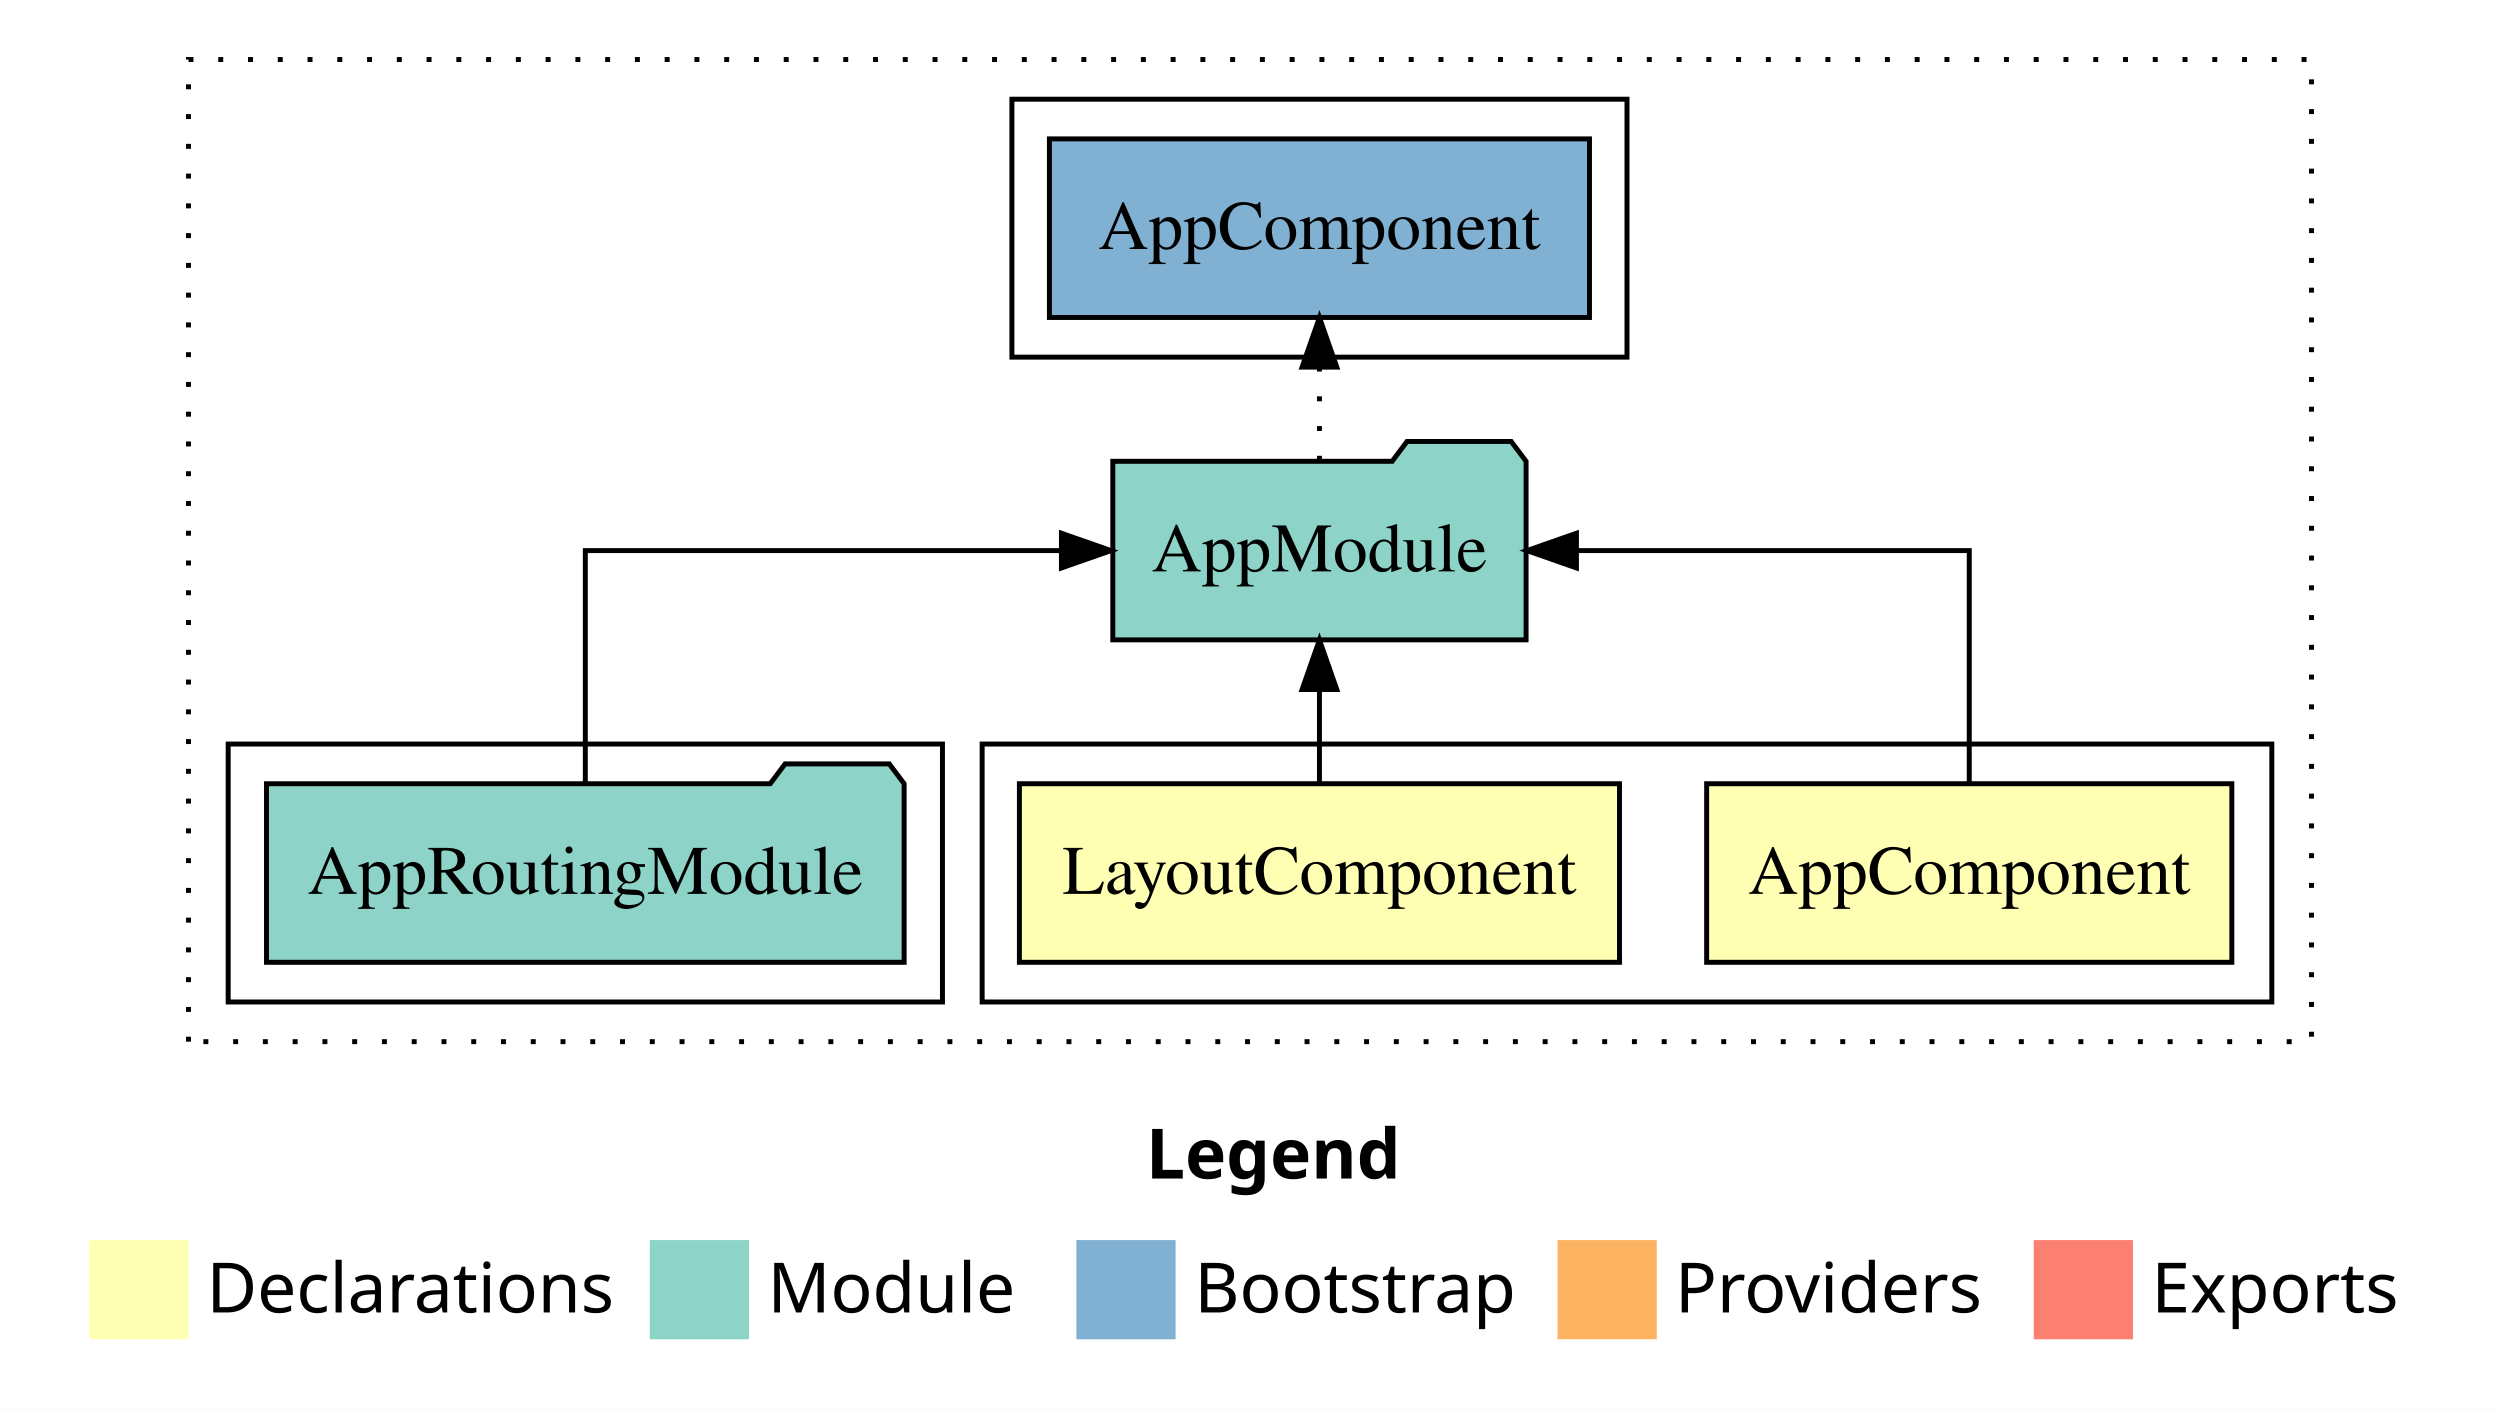
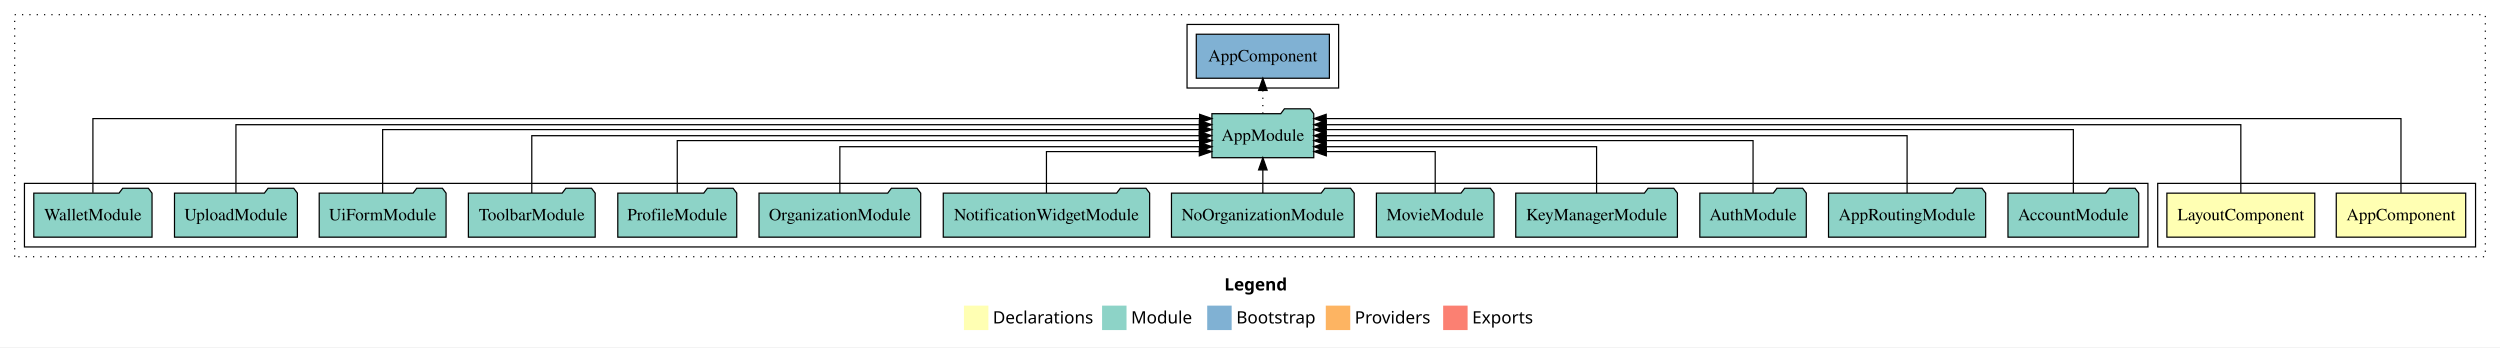
- <svg xmlns="http://www.w3.org/2000/svg" width="504pt" height="284pt" viewBox="0.00 0.00 504.00 284.00">
+ <svg xmlns="http://www.w3.org/2000/svg" width="2045pt" height="284pt" viewBox="0.00 0.00 2045.00 284.00">
  <g id="graph0" class="graph" transform="scale(1 1) rotate(0) translate(4 280)">
-     <polygon fill="#ffffff" stroke="transparent" points="-4,4 -4,-280 500,-280 500,4 -4,4" />
-     <text text-anchor="start" x="227.009" y="-42.4" font-family="sans-serif" font-weight="bold" font-size="14.00" fill="#000000">Legend</text>
-     <polygon fill="#ffffb3" stroke="transparent" points="14,-10 14,-30 34,-30 34,-10 14,-10" />
-     <text text-anchor="start" x="37.629" y="-15.4" font-family="sans-serif" font-size="14.00" fill="#000000">  Declarations</text>
-     <polygon fill="#8dd3c7" stroke="transparent" points="127,-10 127,-30 147,-30 147,-10 127,-10" />
-     <text text-anchor="start" x="150.725" y="-15.4" font-family="sans-serif" font-size="14.00" fill="#000000">  Module</text>
-     <polygon fill="#80b1d3" stroke="transparent" points="213,-10 213,-30 233,-30 233,-10 213,-10" />
-     <text text-anchor="start" x="236.781" y="-15.4" font-family="sans-serif" font-size="14.00" fill="#000000">  Bootstrap</text>
-     <polygon fill="#fdb462" stroke="transparent" points="310,-10 310,-30 330,-30 330,-10 310,-10" />
-     <text text-anchor="start" x="333.673" y="-15.4" font-family="sans-serif" font-size="14.00" fill="#000000">  Providers</text>
-     <polygon fill="#fb8072" stroke="transparent" points="406,-10 406,-30 426,-30 426,-10 406,-10" />
-     <text text-anchor="start" x="429.726" y="-15.4" font-family="sans-serif" font-size="14.00" fill="#000000">  Exports</text>
+     <polygon fill="#ffffff" stroke="transparent" points="-4,4 -4,-280 2041,-280 2041,4 -4,4" />
+     <text text-anchor="start" x="997.509" y="-42.4" font-family="sans-serif" font-weight="bold" font-size="14.00" fill="#000000">Legend</text>
+     <polygon fill="#ffffb3" stroke="transparent" points="784.5,-10 784.5,-30 804.5,-30 804.5,-10 784.5,-10" />
+     <text text-anchor="start" x="808.129" y="-15.4" font-family="sans-serif" font-size="14.00" fill="#000000">  Declarations</text>
+     <polygon fill="#8dd3c7" stroke="transparent" points="897.5,-10 897.5,-30 917.5,-30 917.5,-10 897.5,-10" />
+     <text text-anchor="start" x="921.225" y="-15.4" font-family="sans-serif" font-size="14.00" fill="#000000">  Module</text>
+     <polygon fill="#80b1d3" stroke="transparent" points="983.5,-10 983.5,-30 1003.5,-30 1003.5,-10 983.5,-10" />
+     <text text-anchor="start" x="1007.281" y="-15.4" font-family="sans-serif" font-size="14.00" fill="#000000">  Bootstrap</text>
+     <polygon fill="#fdb462" stroke="transparent" points="1080.5,-10 1080.5,-30 1100.5,-30 1100.5,-10 1080.5,-10" />
+     <text text-anchor="start" x="1104.173" y="-15.4" font-family="sans-serif" font-size="14.00" fill="#000000">  Providers</text>
+     <polygon fill="#fb8072" stroke="transparent" points="1176.5,-10 1176.5,-30 1196.5,-30 1196.5,-10 1176.5,-10" />
+     <text text-anchor="start" x="1200.226" y="-15.4" font-family="sans-serif" font-size="14.00" fill="#000000">  Exports</text>
    <g id="clust1" class="cluster">
-       <polygon fill="none" stroke="#000000" stroke-dasharray="1,5" points="34,-70 34,-268 462,-268 462,-70 34,-70" />
+       <polygon fill="none" stroke="#000000" stroke-dasharray="1,5" points="8,-70 8,-268 2029,-268 2029,-70 8,-70" />
    </g>
    <g id="clust2" class="cluster">
-       <polygon fill="none" stroke="#000000" points="194,-78 194,-130 454,-130 454,-78 194,-78" />
+       <polygon fill="none" stroke="#000000" points="1761,-78 1761,-130 2021,-130 2021,-78 1761,-78" />
    </g>
    <g id="clust5" class="cluster">
-       <polygon fill="none" stroke="#000000" points="42,-78 42,-130 186,-130 186,-78 42,-78" />
+       <polygon fill="none" stroke="#000000" points="16,-78 16,-130 1753,-130 1753,-78 16,-78" />
    </g>
    <g id="clust7" class="cluster">
-       <polygon fill="none" stroke="#000000" points="200,-208 200,-260 324,-260 324,-208 200,-208" />
+       <polygon fill="none" stroke="#000000" points="967,-208 967,-260 1091,-260 1091,-208 967,-208" />
    </g>
    <g id="node1" class="node">
-       <polygon fill="#ffffb3" stroke="#000000" points="445.94,-122 340.06,-122 340.06,-86 445.94,-86 445.94,-122" />
-       <text text-anchor="middle" x="393" y="-99.8" font-family="Times,serif" font-size="14.00" fill="#000000">AppComponent</text>
+       <polygon fill="#ffffb3" stroke="#000000" points="2012.94,-122 1907.06,-122 1907.06,-86 2012.94,-86 2012.94,-122" />
+       <text text-anchor="middle" x="1960" y="-99.8" font-family="Times,serif" font-size="14.00" fill="#000000">AppComponent</text>
    </g>
    <g id="node3" class="node">
-       <polygon fill="#8dd3c7" stroke="#000000" points="303.657,-187 300.657,-191 279.657,-191 276.657,-187 220.343,-187 220.343,-151 303.657,-151 303.657,-187" />
-       <text text-anchor="middle" x="262" y="-164.8" font-family="Times,serif" font-size="14.00" fill="#000000">AppModule</text>
+       <polygon fill="#8dd3c7" stroke="#000000" points="1070.657,-187 1067.657,-191 1046.657,-191 1043.657,-187 987.343,-187 987.343,-151 1070.657,-151 1070.657,-187" />
+       <text text-anchor="middle" x="1029" y="-164.8" font-family="Times,serif" font-size="14.00" fill="#000000">AppModule</text>
    </g>
    <g id="edge1" class="edge">
-       <path fill="none" stroke="#000000" d="M393,-122.106C393,-141.339 393,-169 393,-169 393,-169 313.809,-169 313.809,-169" />
-       <polygon fill="#000000" stroke="#000000" points="313.809,-165.5 303.809,-169 313.809,-172.5 313.809,-165.5" />
+       <path fill="none" stroke="#000000" d="M1960,-122.323C1960,-145.66 1960,-183 1960,-183 1960,-183 1080.812,-183 1080.812,-183" />
+       <polygon fill="#000000" stroke="#000000" points="1080.812,-179.5 1070.812,-183 1080.812,-186.5 1080.812,-179.5" />
    </g>
    <g id="node2" class="node">
-       <polygon fill="#ffffb3" stroke="#000000" points="322.49,-122 201.51,-122 201.51,-86 322.49,-86 322.49,-122" />
-       <text text-anchor="middle" x="262" y="-99.8" font-family="Times,serif" font-size="14.00" fill="#000000">LayoutComponent</text>
+       <polygon fill="#ffffb3" stroke="#000000" points="1889.49,-122 1768.51,-122 1768.51,-86 1889.49,-86 1889.49,-122" />
+       <text text-anchor="middle" x="1829" y="-99.8" font-family="Times,serif" font-size="14.00" fill="#000000">LayoutComponent</text>
    </g>
    <g id="edge2" class="edge">
-       <path fill="none" stroke="#000000" d="M262,-122.106C262,-122.106 262,-140.991 262,-140.991" />
-       <polygon fill="#000000" stroke="#000000" points="258.5,-140.991 262,-150.991 265.5,-140.991 258.5,-140.991" />
+       <path fill="none" stroke="#000000" d="M1829,-122.292C1829,-144.206 1829,-178 1829,-178 1829,-178 1080.885,-178 1080.885,-178" />
+       <polygon fill="#000000" stroke="#000000" points="1080.885,-174.5 1070.885,-178 1080.885,-181.5 1080.885,-174.5" />
+     </g>
+     <g id="node17" class="node">
+       <polygon fill="#80b1d3" stroke="#000000" points="1083.439,-252 974.561,-252 974.561,-216 1083.439,-216 1083.439,-252" />
+       <text text-anchor="middle" x="1029" y="-229.8" font-family="Times,serif" font-size="14.00" fill="#000000">AppComponent </text>
+     </g>
+     <g id="edge16" class="edge">
+       <path fill="none" stroke="#000000" stroke-dasharray="1,5" d="M1029,-187.106C1029,-187.106 1029,-205.991 1029,-205.991" />
+       <polygon fill="#000000" stroke="#000000" points="1025.5,-205.991 1029,-215.991 1032.5,-205.991 1025.5,-205.991" />
+     </g>
+     <g id="node4" class="node">
+       <polygon fill="#8dd3c7" stroke="#000000" points="1745.476,-122 1742.476,-126 1721.476,-126 1718.476,-122 1638.524,-122 1638.524,-86 1745.476,-86 1745.476,-122" />
+       <text text-anchor="middle" x="1692" y="-99.8" font-family="Times,serif" font-size="14.00" fill="#000000">AccountModule</text>
+     </g>
+     <g id="edge3" class="edge">
+       <path fill="none" stroke="#000000" d="M1692,-122.027C1692,-142.767 1692,-174 1692,-174 1692,-174 1080.725,-174 1080.725,-174" />
+       <polygon fill="#000000" stroke="#000000" points="1080.725,-170.5 1070.725,-174 1080.725,-177.5 1080.725,-170.5" />
    </g>
    <g id="node5" class="node">
-       <polygon fill="#80b1d3" stroke="#000000" points="316.439,-252 207.561,-252 207.561,-216 316.439,-216 316.439,-252" />
-       <text text-anchor="middle" x="262" y="-229.8" font-family="Times,serif" font-size="14.00" fill="#000000">AppComponent </text>
+       <polygon fill="#8dd3c7" stroke="#000000" points="1620.274,-122 1617.274,-126 1596.274,-126 1593.274,-122 1491.726,-122 1491.726,-86 1620.274,-86 1620.274,-122" />
+       <text text-anchor="middle" x="1556" y="-99.8" font-family="Times,serif" font-size="14.00" fill="#000000">AppRoutingModule</text>
    </g>
    <g id="edge4" class="edge">
-       <path fill="none" stroke="#000000" stroke-dasharray="1,5" d="M262,-187.106C262,-187.106 262,-205.991 262,-205.991" />
-       <polygon fill="#000000" stroke="#000000" points="258.5,-205.991 262,-215.991 265.5,-205.991 258.5,-205.991" />
+       <path fill="none" stroke="#000000" d="M1556,-122.106C1556,-141.339 1556,-169 1556,-169 1556,-169 1080.793,-169 1080.793,-169" />
+       <polygon fill="#000000" stroke="#000000" points="1080.793,-165.5 1070.793,-169 1080.793,-172.5 1080.793,-165.5" />
    </g>
-     <g id="node4" class="node">
-       <polygon fill="#8dd3c7" stroke="#000000" points="178.274,-122 175.274,-126 154.274,-126 151.274,-122 49.726,-122 49.726,-86 178.274,-86 178.274,-122" />
-       <text text-anchor="middle" x="114" y="-99.8" font-family="Times,serif" font-size="14.00" fill="#000000">AppRoutingModule</text>
+     <g id="node6" class="node">
+       <polygon fill="#8dd3c7" stroke="#000000" points="1473.548,-122 1470.548,-126 1449.548,-126 1446.548,-122 1386.452,-122 1386.452,-86 1473.548,-86 1473.548,-122" />
+       <text text-anchor="middle" x="1430" y="-99.8" font-family="Times,serif" font-size="14.00" fill="#000000">AuthModule</text>
    </g>
-     <g id="edge3" class="edge">
-       <path fill="none" stroke="#000000" d="M114,-122.106C114,-141.339 114,-169 114,-169 114,-169 209.985,-169 209.985,-169" />
-       <polygon fill="#000000" stroke="#000000" points="209.985,-172.5 219.985,-169 209.985,-165.5 209.985,-172.5" />
+     <g id="edge5" class="edge">
+       <path fill="none" stroke="#000000" d="M1430,-122.302C1430,-140.27 1430,-165 1430,-165 1430,-165 1080.779,-165 1080.779,-165" />
+       <polygon fill="#000000" stroke="#000000" points="1080.779,-161.5 1070.779,-165 1080.779,-168.5 1080.779,-161.5" />
+     </g>
+     <g id="node7" class="node">
+       <polygon fill="#8dd3c7" stroke="#000000" points="1368.12,-122 1365.12,-126 1344.12,-126 1341.12,-122 1235.88,-122 1235.88,-86 1368.12,-86 1368.12,-122" />
+       <text text-anchor="middle" x="1302" y="-99.8" font-family="Times,serif" font-size="14.00" fill="#000000">KeyManagerModule</text>
+     </g>
+     <g id="edge6" class="edge">
+       <path fill="none" stroke="#000000" d="M1302,-122.027C1302,-138.398 1302,-160 1302,-160 1302,-160 1080.76,-160 1080.76,-160" />
+       <polygon fill="#000000" stroke="#000000" points="1080.76,-156.5 1070.76,-160 1080.76,-163.5 1080.76,-156.5" />
+     </g>
+     <g id="node8" class="node">
+       <polygon fill="#8dd3c7" stroke="#000000" points="1218.1,-122 1215.1,-126 1194.1,-126 1191.1,-122 1121.9,-122 1121.9,-86 1218.1,-86 1218.1,-122" />
+       <text text-anchor="middle" x="1170" y="-99.8" font-family="Times,serif" font-size="14.00" fill="#000000">MovieModule</text>
+     </g>
+     <g id="edge7" class="edge">
+       <path fill="none" stroke="#000000" d="M1170,-122.187C1170,-137.182 1170,-156 1170,-156 1170,-156 1080.923,-156 1080.923,-156" />
+       <polygon fill="#000000" stroke="#000000" points="1080.923,-152.5 1070.923,-156 1080.923,-159.5 1080.923,-152.5" />
+     </g>
+     <g id="node9" class="node">
+       <polygon fill="#8dd3c7" stroke="#000000" points="1103.739,-122 1100.739,-126 1079.739,-126 1076.739,-122 954.261,-122 954.261,-86 1103.739,-86 1103.739,-122" />
+       <text text-anchor="middle" x="1029" y="-99.8" font-family="Times,serif" font-size="14.00" fill="#000000">NoOrganizationModule</text>
+     </g>
+     <g id="edge8" class="edge">
+       <path fill="none" stroke="#000000" d="M1029,-122.106C1029,-122.106 1029,-140.991 1029,-140.991" />
+       <polygon fill="#000000" stroke="#000000" points="1025.5,-140.991 1029,-150.991 1032.5,-140.991 1025.5,-140.991" />
+     </g>
+     <g id="node10" class="node">
+       <polygon fill="#8dd3c7" stroke="#000000" points="936.41,-122 933.41,-126 912.41,-126 909.41,-122 767.59,-122 767.59,-86 936.41,-86 936.41,-122" />
+       <text text-anchor="middle" x="852" y="-99.8" font-family="Times,serif" font-size="14.00" fill="#000000">NotificationWidgetModule</text>
+     </g>
+     <g id="edge9" class="edge">
+       <path fill="none" stroke="#000000" d="M852,-122.187C852,-137.182 852,-156 852,-156 852,-156 977.053,-156 977.053,-156" />
+       <polygon fill="#000000" stroke="#000000" points="977.053,-159.5 987.053,-156 977.053,-152.5 977.053,-159.5" />
+     </g>
+     <g id="node11" class="node">
+       <polygon fill="#8dd3c7" stroke="#000000" points="749.133,-122 746.133,-126 725.133,-126 722.133,-122 616.867,-122 616.867,-86 749.133,-86 749.133,-122" />
+       <text text-anchor="middle" x="683" y="-99.8" font-family="Times,serif" font-size="14.00" fill="#000000">OrganizationModule</text>
+     </g>
+     <g id="edge10" class="edge">
+       <path fill="none" stroke="#000000" d="M683,-122.027C683,-138.398 683,-160 683,-160 683,-160 977.264,-160 977.264,-160" />
+       <polygon fill="#000000" stroke="#000000" points="977.264,-163.5 987.264,-160 977.264,-156.5 977.264,-163.5" />
+     </g>
+     <g id="node12" class="node">
+       <polygon fill="#8dd3c7" stroke="#000000" points="598.65,-122 595.65,-126 574.65,-126 571.65,-122 501.35,-122 501.35,-86 598.65,-86 598.65,-122" />
+       <text text-anchor="middle" x="550" y="-99.8" font-family="Times,serif" font-size="14.00" fill="#000000">ProfileModule</text>
+     </g>
+     <g id="edge11" class="edge">
+       <path fill="none" stroke="#000000" d="M550,-122.302C550,-140.27 550,-165 550,-165 550,-165 977.33,-165 977.33,-165" />
+       <polygon fill="#000000" stroke="#000000" points="977.33,-168.5 987.33,-165 977.33,-161.5 977.33,-168.5" />
+     </g>
+     <g id="node13" class="node">
+       <polygon fill="#8dd3c7" stroke="#000000" points="482.868,-122 479.868,-126 458.868,-126 455.868,-122 379.132,-122 379.132,-86 482.868,-86 482.868,-122" />
+       <text text-anchor="middle" x="431" y="-99.8" font-family="Times,serif" font-size="14.00" fill="#000000">ToolbarModule</text>
+     </g>
+     <g id="edge12" class="edge">
+       <path fill="none" stroke="#000000" d="M431,-122.106C431,-141.339 431,-169 431,-169 431,-169 976.95,-169 976.95,-169" />
+       <polygon fill="#000000" stroke="#000000" points="976.95,-172.5 986.95,-169 976.95,-165.5 976.95,-172.5" />
+     </g>
+     <g id="node14" class="node">
+       <polygon fill="#8dd3c7" stroke="#000000" points="360.881,-122 357.881,-126 336.881,-126 333.881,-122 257.119,-122 257.119,-86 360.881,-86 360.881,-122" />
+       <text text-anchor="middle" x="309" y="-99.8" font-family="Times,serif" font-size="14.00" fill="#000000">UiFormModule</text>
+     </g>
+     <g id="edge13" class="edge">
+       <path fill="none" stroke="#000000" d="M309,-122.027C309,-142.767 309,-174 309,-174 309,-174 977.178,-174 977.178,-174" />
+       <polygon fill="#000000" stroke="#000000" points="977.178,-177.5 987.178,-174 977.178,-170.5 977.178,-177.5" />
+     </g>
+     <g id="node15" class="node">
+       <polygon fill="#8dd3c7" stroke="#000000" points="239.262,-122 236.262,-126 215.262,-126 212.262,-122 138.738,-122 138.738,-86 239.262,-86 239.262,-122" />
+       <text text-anchor="middle" x="189" y="-99.8" font-family="Times,serif" font-size="14.00" fill="#000000">UploadModule</text>
+     </g>
+     <g id="edge14" class="edge">
+       <path fill="none" stroke="#000000" d="M189,-122.292C189,-144.206 189,-178 189,-178 189,-178 977.057,-178 977.057,-178" />
+       <polygon fill="#000000" stroke="#000000" points="977.057,-181.5 987.057,-178 977.057,-174.5 977.057,-181.5" />
+     </g>
+     <g id="node16" class="node">
+       <polygon fill="#8dd3c7" stroke="#000000" points="120.365,-122 117.365,-126 96.365,-126 93.365,-122 23.634,-122 23.634,-86 120.365,-86 120.365,-122" />
+       <text text-anchor="middle" x="72" y="-99.8" font-family="Times,serif" font-size="14.00" fill="#000000">WalletModule</text>
+     </g>
+     <g id="edge15" class="edge">
+       <path fill="none" stroke="#000000" d="M72,-122.323C72,-145.66 72,-183 72,-183 72,-183 977.264,-183 977.264,-183" />
+       <polygon fill="#000000" stroke="#000000" points="977.264,-186.5 987.264,-183 977.264,-179.5 977.264,-186.5" />
    </g>
  </g>
</svg>
